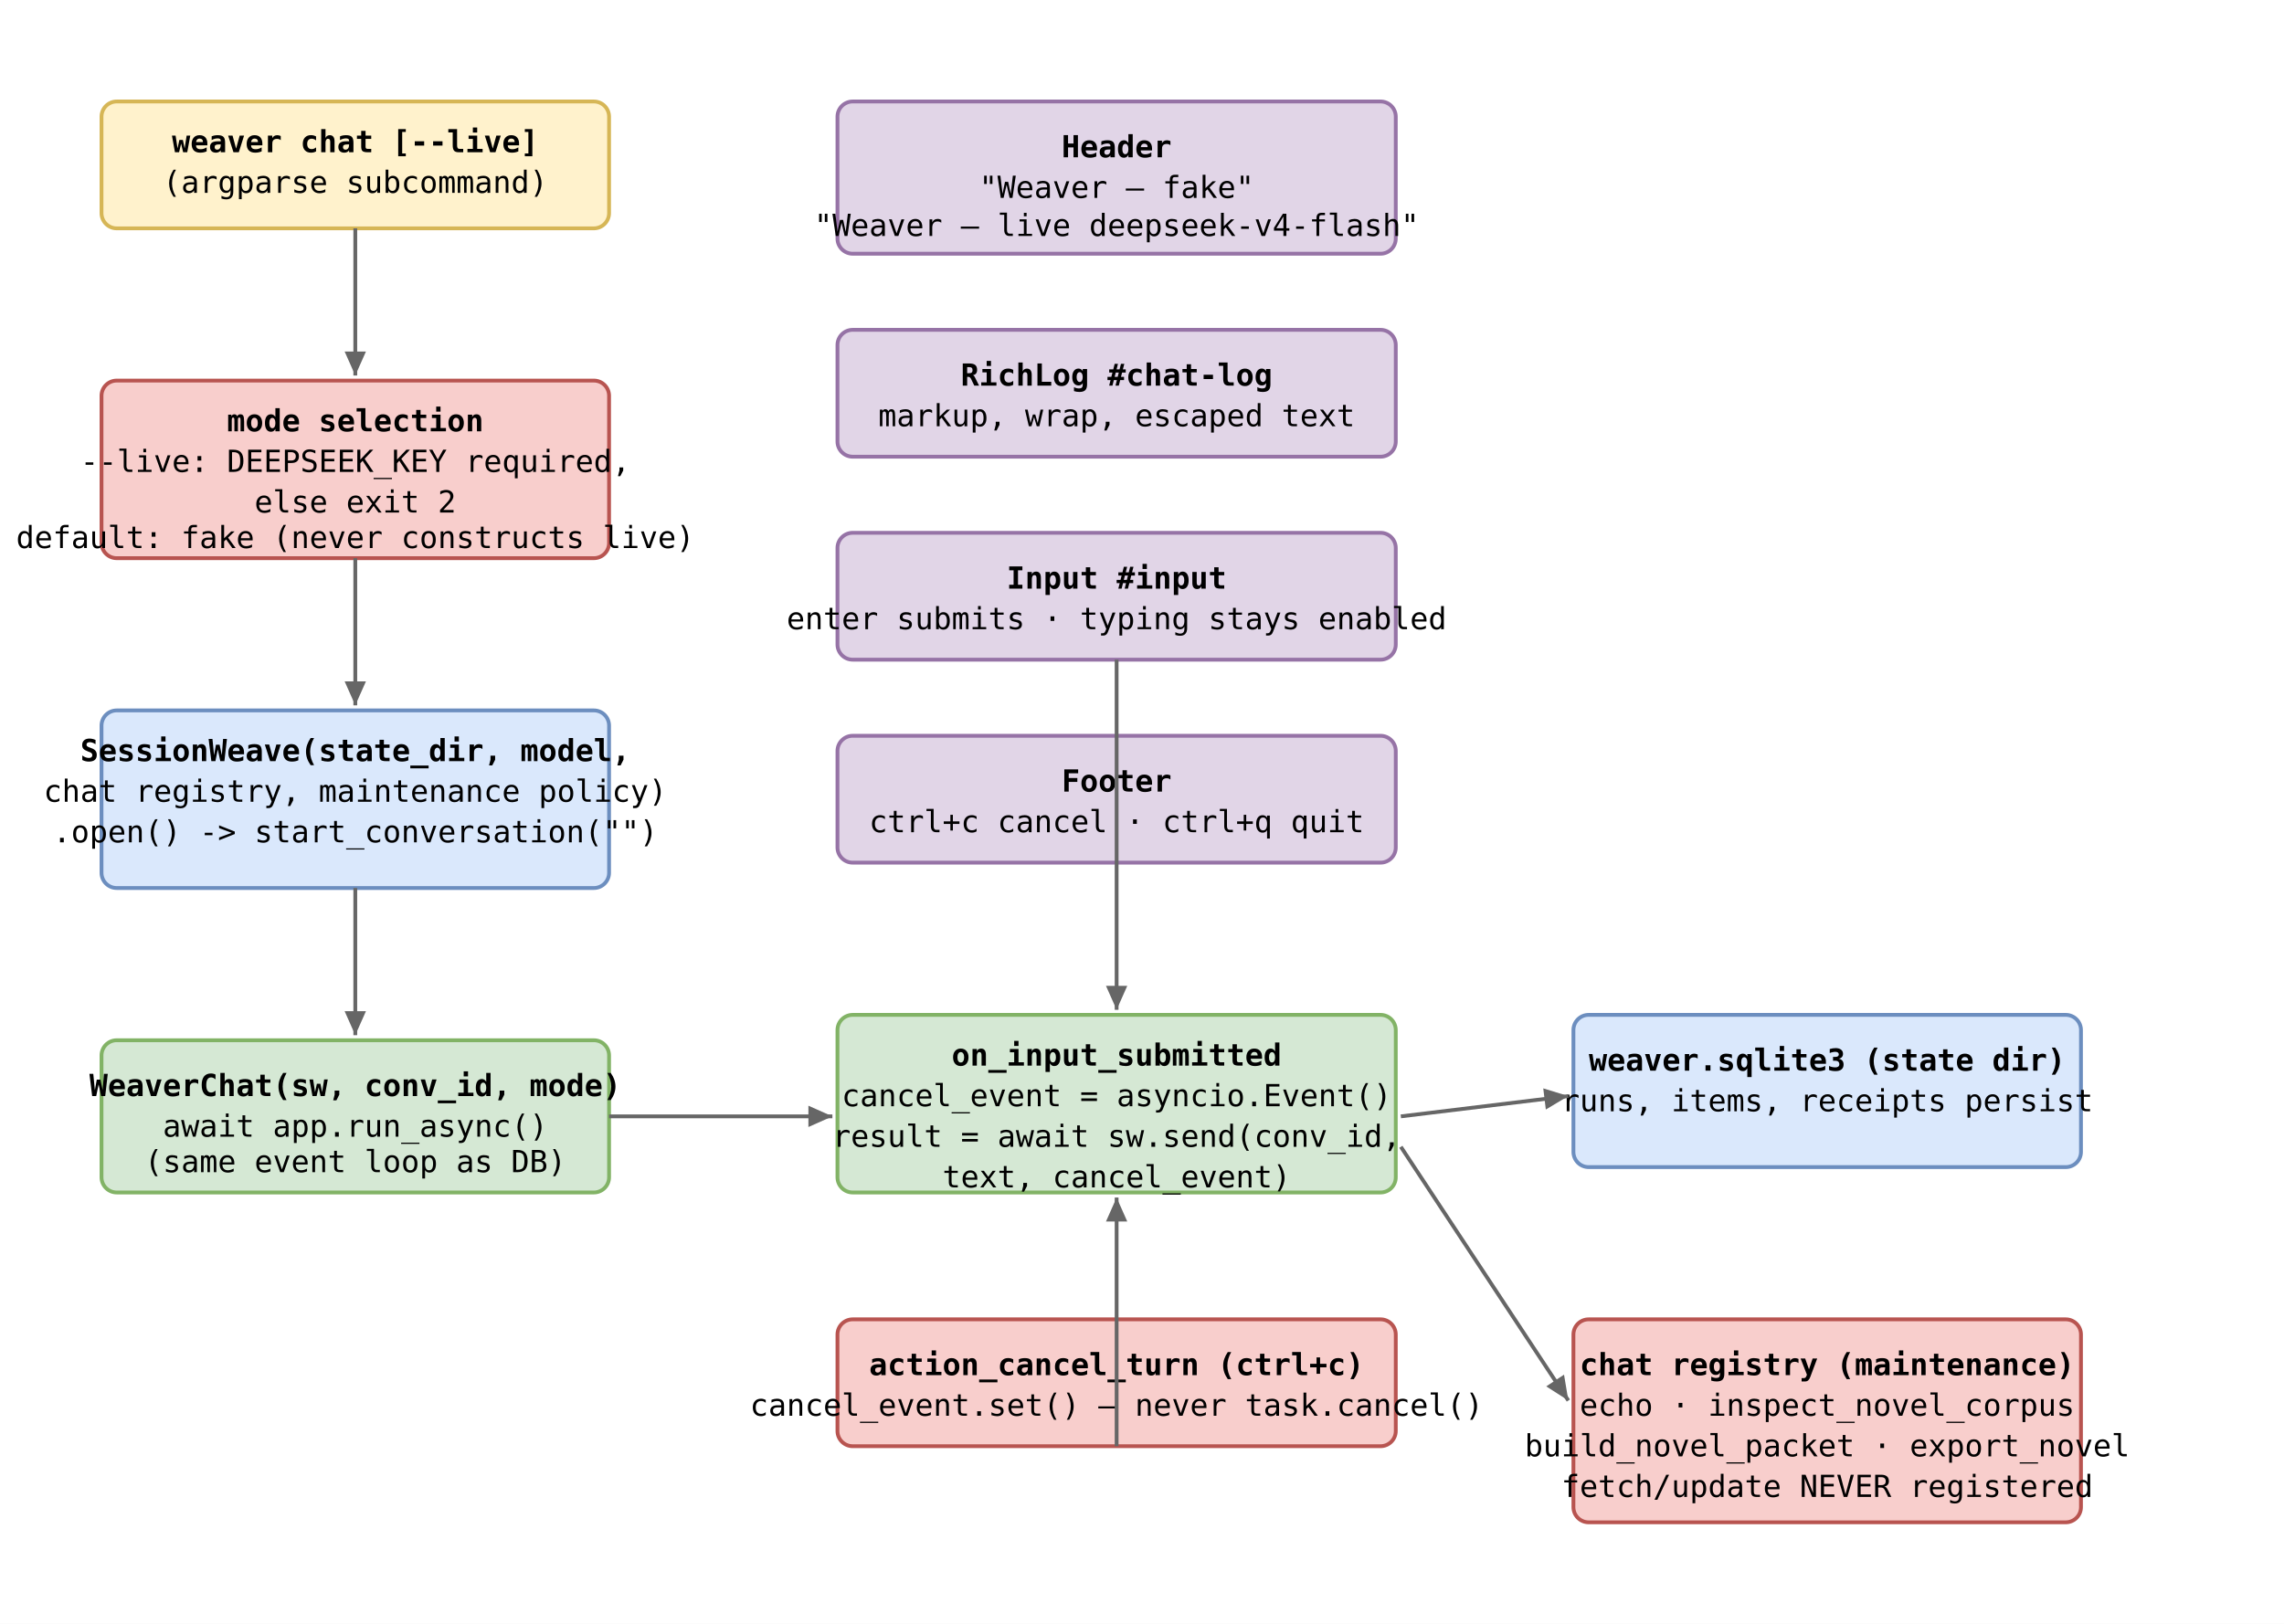
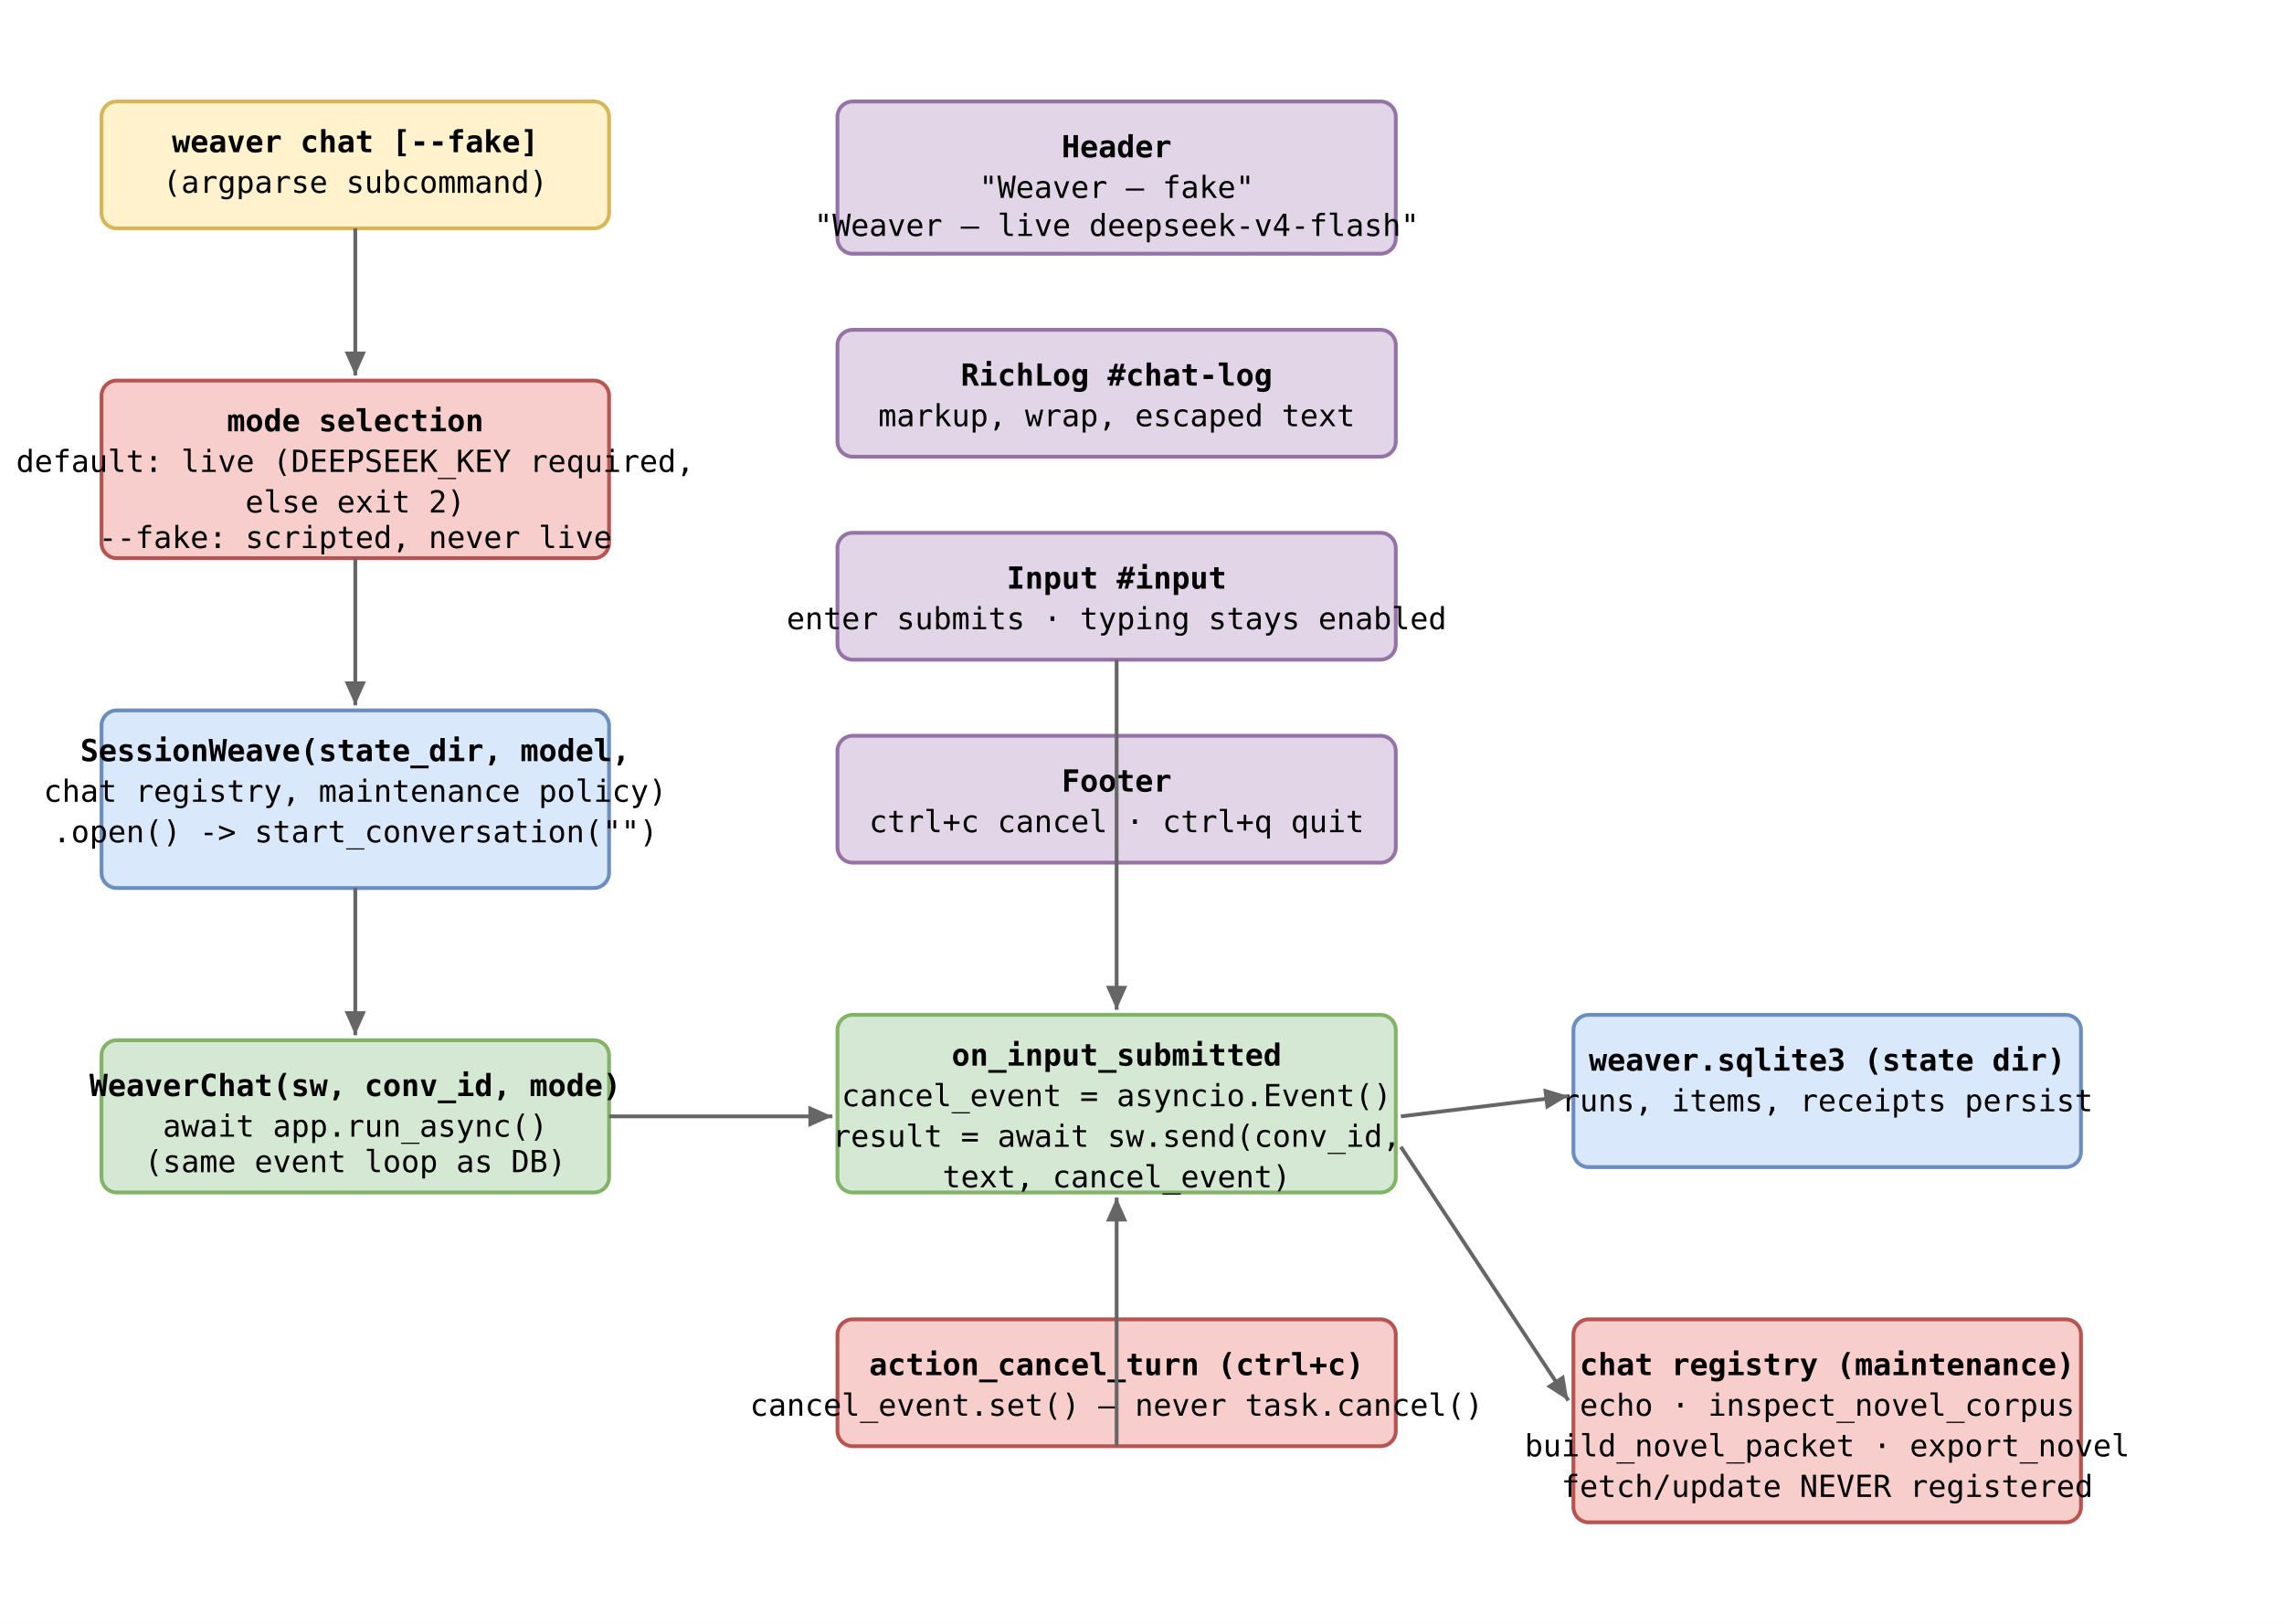
<svg xmlns="http://www.w3.org/2000/svg" width="900" height="640" viewBox="0 0 900 640" font-family="ui-monospace, Menlo, Consolas, monospace" font-size="12">
  <defs>
    <marker id="arrow" viewBox="0 0 10 10" refX="9" refY="5" markerWidth="7" markerHeight="7" orient="auto-start-reverse">
      <path d="M 0 1 L 9 5 L 0 9 z" fill="#666" />
    </marker>
  </defs>
  <rect x="0" y="0" width="900" height="640" fill="#ffffff" />
  <rect x="40" y="40" width="200" height="50" rx="6" fill="#fff2cc" stroke="#d6b656" stroke-width="1.5" />
-   <text x="140" y="60" text-anchor="middle" font-weight="bold">weaver chat [--live]</text>
+   <text x="140" y="60" text-anchor="middle" font-weight="bold">weaver chat [--fake]</text>
  <text x="140" y="76" text-anchor="middle">(argparse subcommand)</text>
  <rect x="40" y="150" width="200" height="70" rx="6" fill="#f8cecc" stroke="#b85450" stroke-width="1.5" />
  <text x="140" y="170" text-anchor="middle" font-weight="bold">mode selection</text>
-   <text x="140" y="186" text-anchor="middle">--live: DEEPSEEK_KEY required,</text>
-   <text x="140" y="202" text-anchor="middle">else exit 2</text>
-   <text x="140" y="216" text-anchor="middle">default: fake (never constructs live)</text>
+   <text x="140" y="186" text-anchor="middle">default: live (DEEPSEEK_KEY required,</text>
+   <text x="140" y="202" text-anchor="middle">else exit 2)</text>
+   <text x="140" y="216" text-anchor="middle">--fake: scripted, never live</text>
  <rect x="40" y="280" width="200" height="70" rx="6" fill="#dae8fc" stroke="#6c8ebf" stroke-width="1.5" />
  <text x="140" y="300" text-anchor="middle" font-weight="bold">SessionWeave(state_dir, model,</text>
  <text x="140" y="316" text-anchor="middle">chat registry, maintenance policy)</text>
  <text x="140" y="332" text-anchor="middle">.open() -&gt; start_conversation("")</text>
  <rect x="40" y="410" width="200" height="60" rx="6" fill="#d5e8d4" stroke="#82b366" stroke-width="1.5" />
  <text x="140" y="432" text-anchor="middle" font-weight="bold">WeaverChat(sw, conv_id, mode)</text>
  <text x="140" y="448" text-anchor="middle">await app.run_async()</text>
  <text x="140" y="462" text-anchor="middle">(same event loop as DB)</text>
  <rect x="330" y="40" width="220" height="60" rx="6" fill="#e1d5e7" stroke="#9673a6" stroke-width="1.5" />
  <text x="440" y="62" text-anchor="middle" font-weight="bold">Header</text>
  <text x="440" y="78" text-anchor="middle">"Weaver — fake"</text>
  <text x="440" y="93" text-anchor="middle">"Weaver — live deepseek-v4-flash"</text>
  <rect x="330" y="130" width="220" height="50" rx="6" fill="#e1d5e7" stroke="#9673a6" stroke-width="1.5" />
  <text x="440" y="152" text-anchor="middle" font-weight="bold">RichLog #chat-log</text>
  <text x="440" y="168" text-anchor="middle">markup, wrap, escaped text</text>
  <rect x="330" y="210" width="220" height="50" rx="6" fill="#e1d5e7" stroke="#9673a6" stroke-width="1.5" />
  <text x="440" y="232" text-anchor="middle" font-weight="bold">Input #input</text>
  <text x="440" y="248" text-anchor="middle">enter submits · typing stays enabled</text>
  <rect x="330" y="290" width="220" height="50" rx="6" fill="#e1d5e7" stroke="#9673a6" stroke-width="1.5" />
  <text x="440" y="312" text-anchor="middle" font-weight="bold">Footer</text>
  <text x="440" y="328" text-anchor="middle">ctrl+c cancel · ctrl+q quit</text>
  <rect x="330" y="400" width="220" height="70" rx="6" fill="#d5e8d4" stroke="#82b366" stroke-width="1.5" />
  <text x="440" y="420" text-anchor="middle" font-weight="bold">on_input_submitted</text>
  <text x="440" y="436" text-anchor="middle">cancel_event = asyncio.Event()</text>
  <text x="440" y="452" text-anchor="middle">result = await sw.send(conv_id,</text>
  <text x="440" y="468" text-anchor="middle">text, cancel_event)</text>
  <rect x="330" y="520" width="220" height="50" rx="6" fill="#f8cecc" stroke="#b85450" stroke-width="1.5" />
  <text x="440" y="542" text-anchor="middle" font-weight="bold">action_cancel_turn (ctrl+c)</text>
  <text x="440" y="558" text-anchor="middle">cancel_event.set() — never task.cancel()</text>
  <rect x="620" y="400" width="200" height="60" rx="6" fill="#dae8fc" stroke="#6c8ebf" stroke-width="1.5" />
  <text x="720" y="422" text-anchor="middle" font-weight="bold">weaver.sqlite3 (state dir)</text>
  <text x="720" y="438" text-anchor="middle">runs, items, receipts persist</text>
  <rect x="620" y="520" width="200" height="80" rx="6" fill="#f8cecc" stroke="#b85450" stroke-width="1.5" />
  <text x="720" y="542" text-anchor="middle" font-weight="bold">chat registry (maintenance)</text>
  <text x="720" y="558" text-anchor="middle">echo · inspect_novel_corpus</text>
  <text x="720" y="574" text-anchor="middle">build_novel_packet · export_novel</text>
  <text x="720" y="590" text-anchor="middle">fetch/update NEVER registered</text>
  <path d="M 140 90 L 140 148" stroke="#666" stroke-width="1.5" marker-end="url(#arrow)" />
  <path d="M 140 220 L 140 278" stroke="#666" stroke-width="1.5" marker-end="url(#arrow)" />
  <path d="M 140 350 L 140 408" stroke="#666" stroke-width="1.5" marker-end="url(#arrow)" />
  <path d="M 240 440 L 328 440" stroke="#666" stroke-width="1.5" marker-end="url(#arrow)" />
  <path d="M 440 260 L 440 398" stroke="#666" stroke-width="1.5" marker-end="url(#arrow)" />
  <path d="M 552 440 L 618 432" stroke="#666" stroke-width="1.5" marker-end="url(#arrow)" />
  <path d="M 552 452 L 618 552" stroke="#666" stroke-width="1.5" marker-end="url(#arrow)" />
  <path d="M 440 570 L 440 472" stroke="#666" stroke-width="1.5" marker-end="url(#arrow)" />
</svg>
